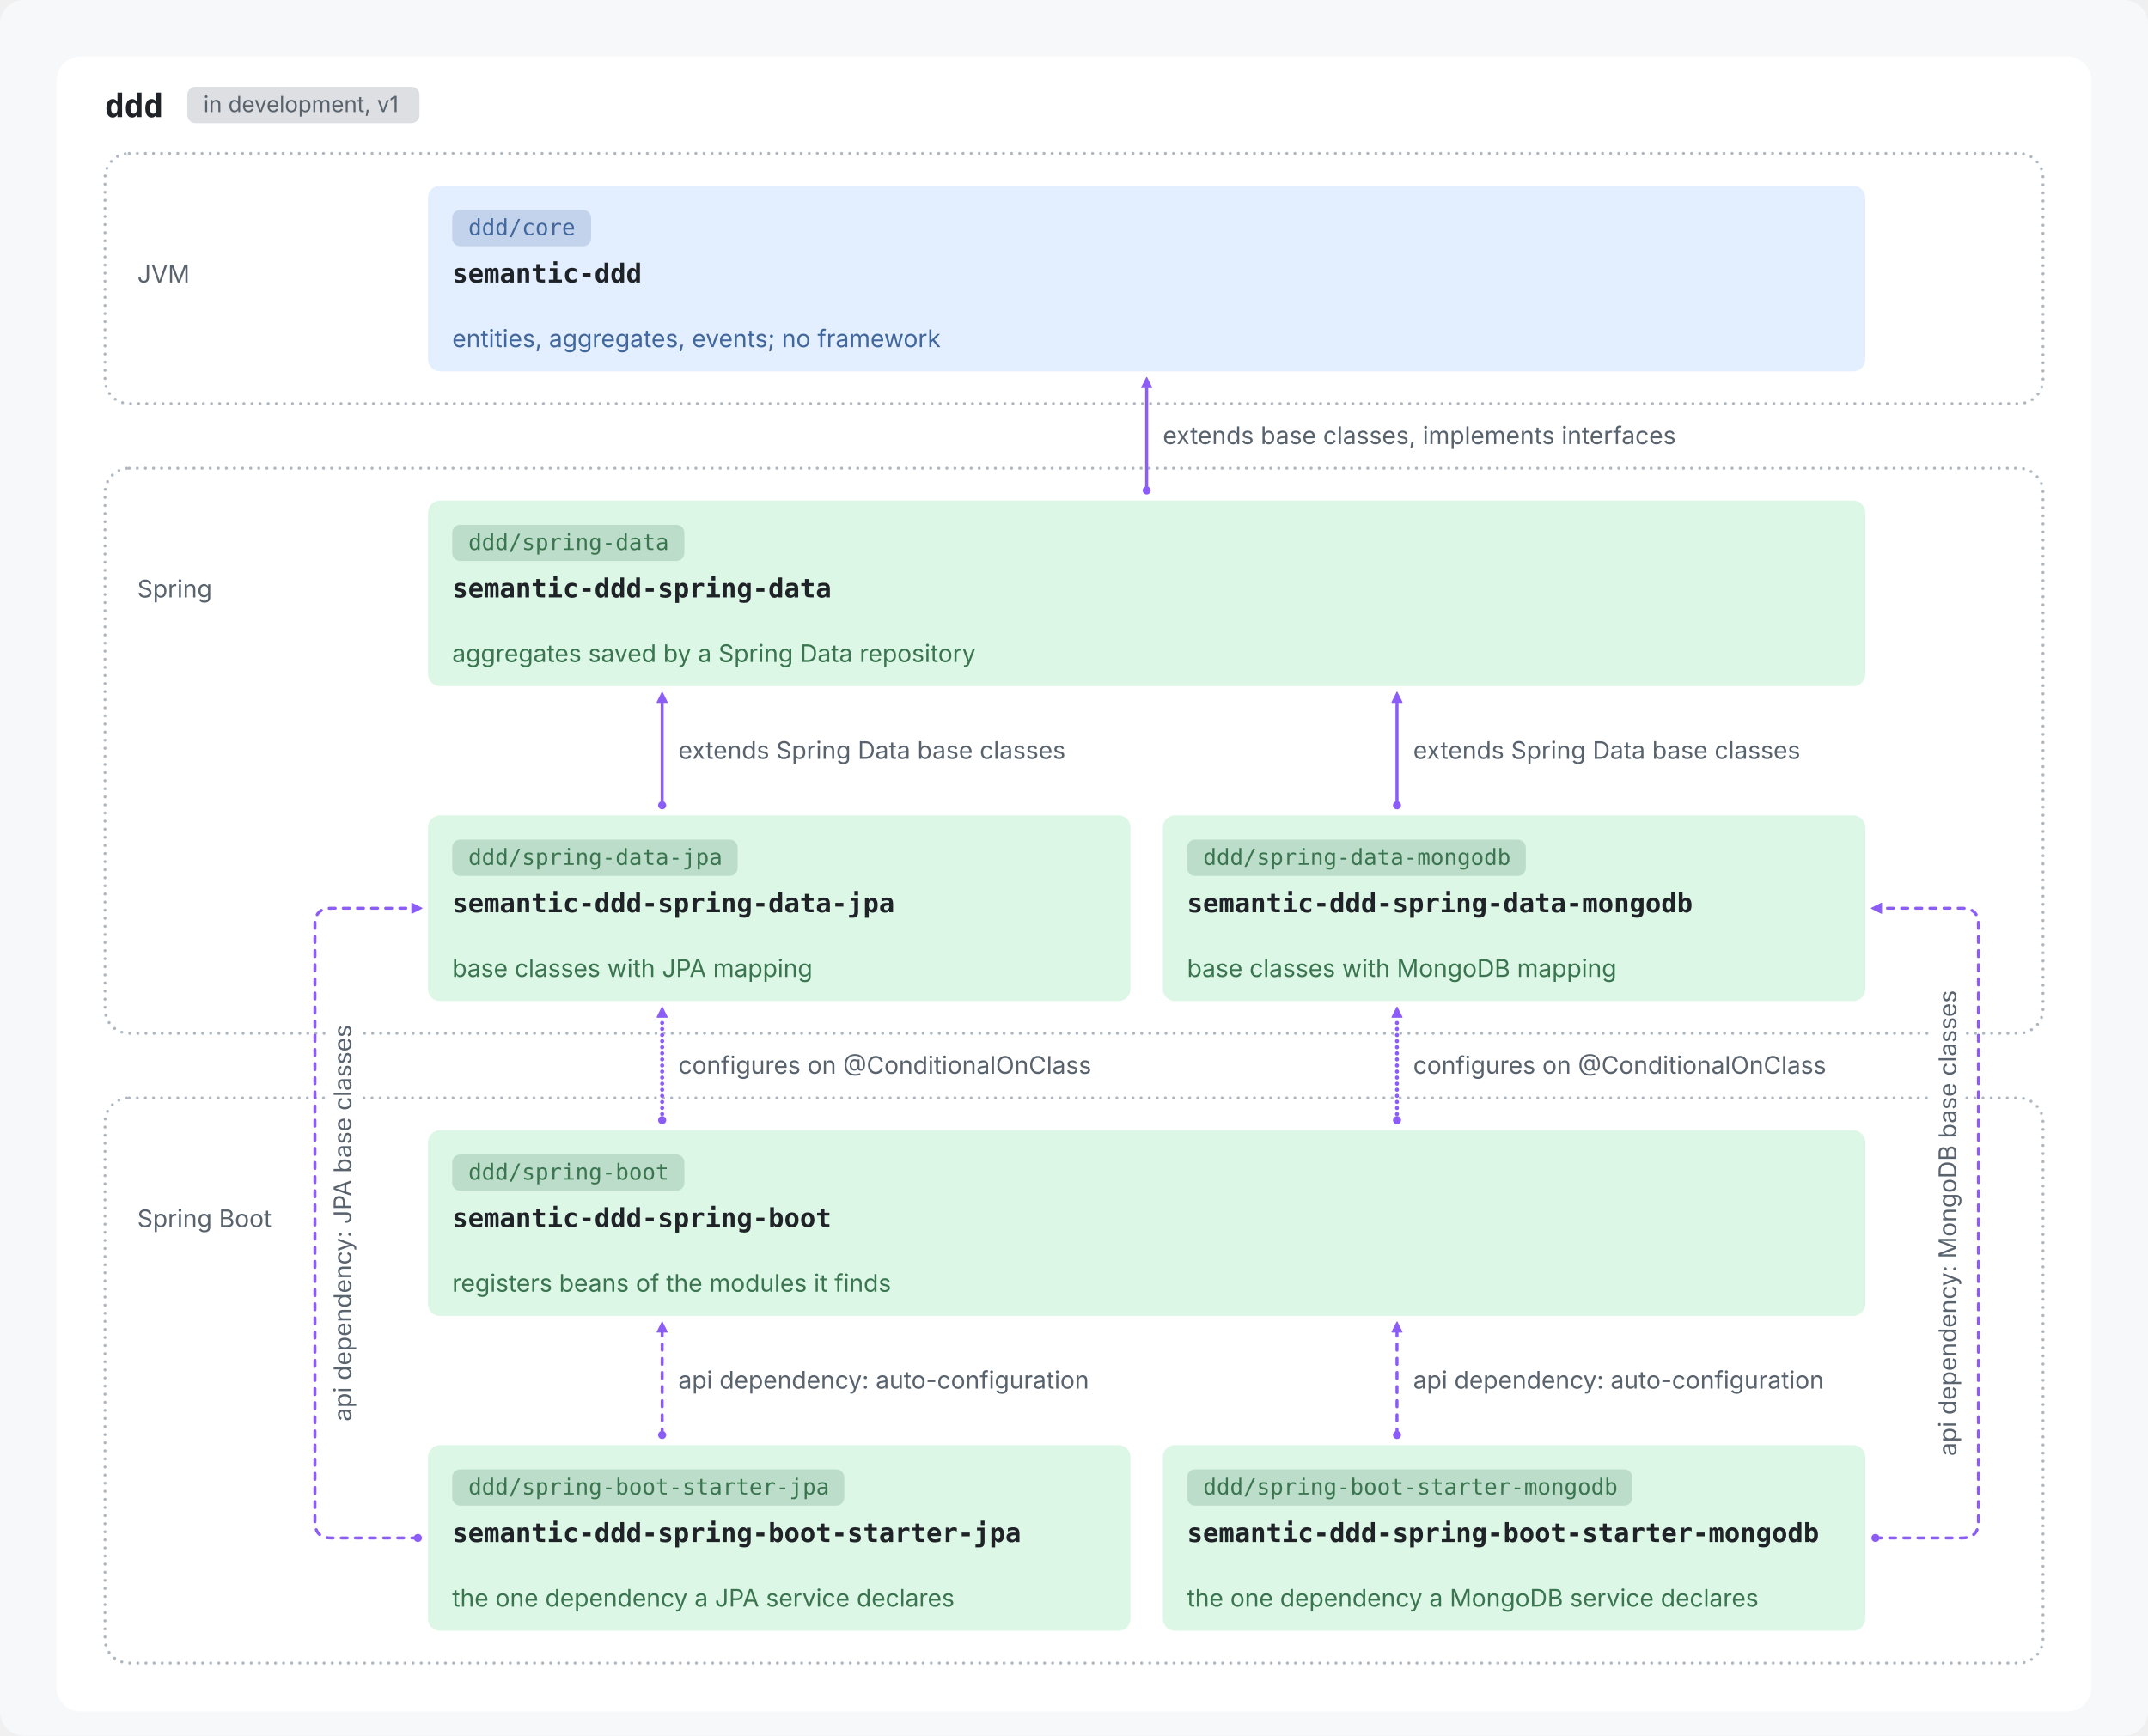
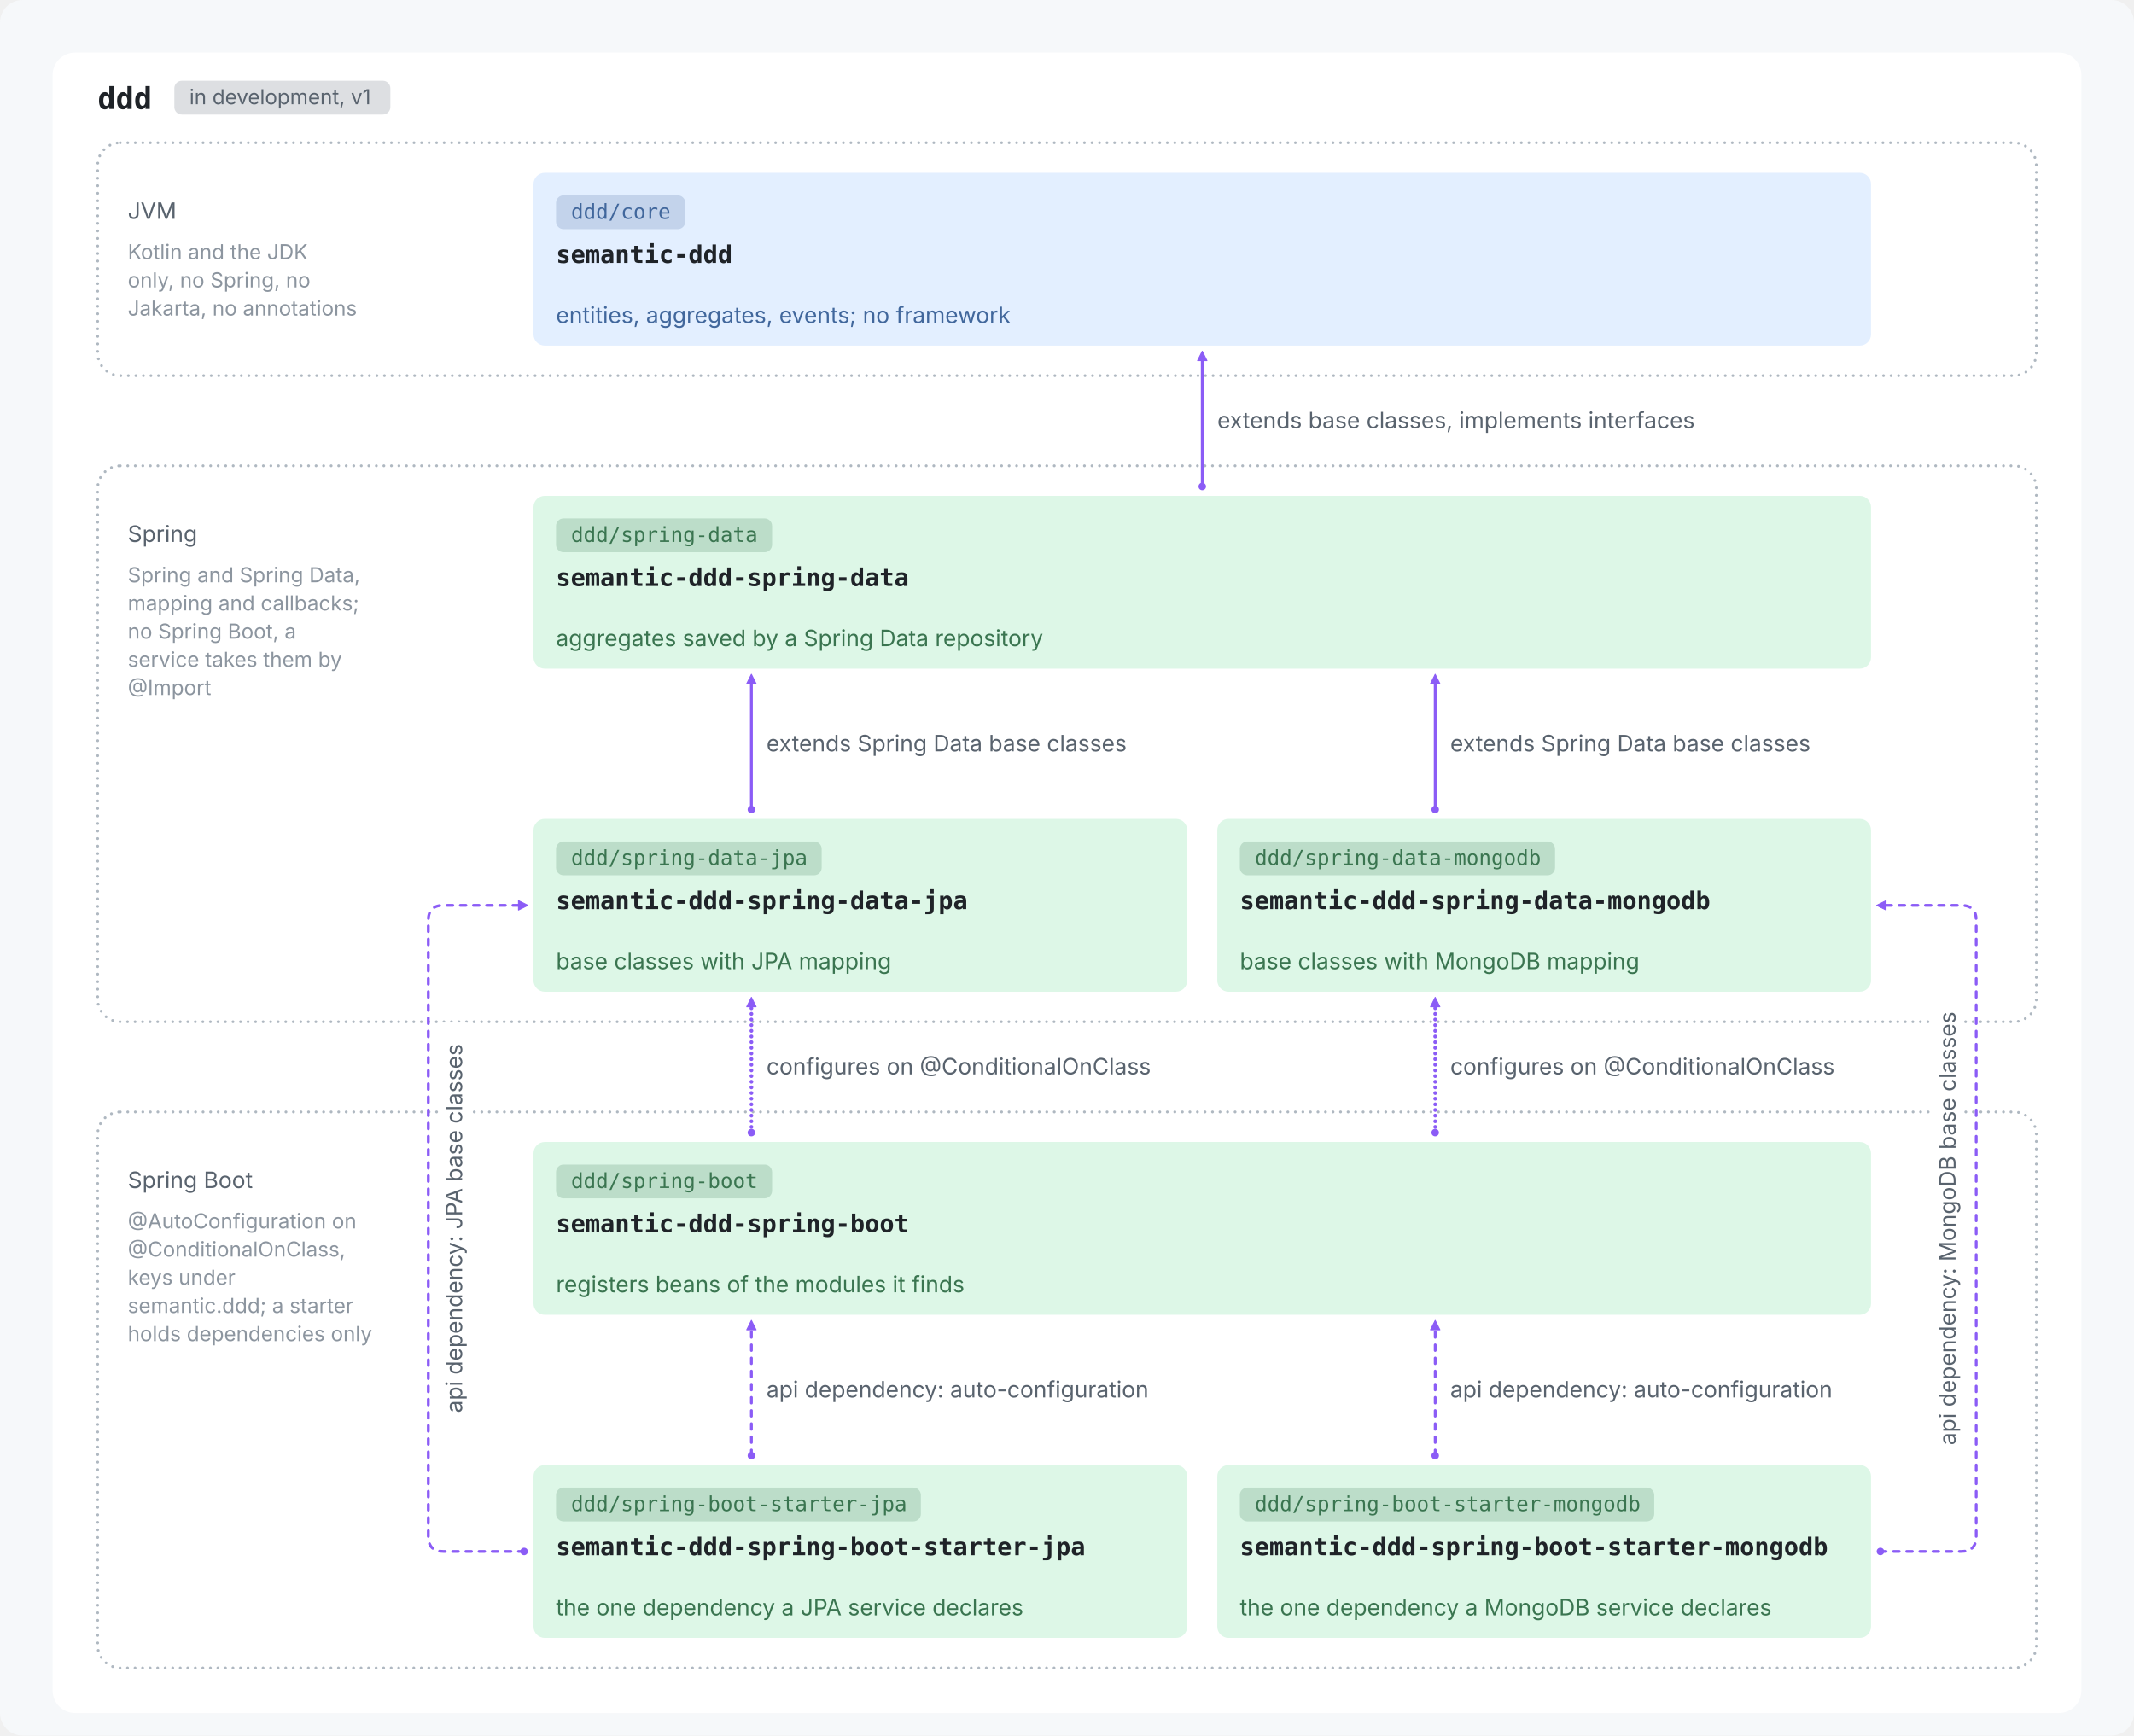
- <svg xmlns="http://www.w3.org/2000/svg" viewBox="0 0 1064 860" width="1064" height="860" role="img">
-   <rect width="1064" height="860" rx="12" fill="#F6F8FA" />
+ <svg xmlns="http://www.w3.org/2000/svg" viewBox="0 0 1136 924" width="1136" height="924" role="img">
+   <rect width="1136" height="924" rx="12" fill="#F6F8FA" />
  <g transform="translate(12,12)">
-     <rect x="16.0" y="16.0" width="1008.0" height="820.0" rx="12" fill="#FFFFFF" />
+     <rect x="16.0" y="16.0" width="1080.0" height="884.0" rx="12" fill="#FFFFFF" />
    <text x="40.0" y="46.0" font-family="ui-monospace, SFMono-Regular, 'SF Mono', Menlo, Consolas, monospace" font-size="16" font-weight="600" fill="#1F2328" text-anchor="start">ddd</text>
    <rect x="80.8" y="31.0" width="115.0" height="18" rx="4" fill="#59636E" fill-opacity="0.2" />
    <text x="88.8" y="43.5" font-family="-apple-system, BlinkMacSystemFont, 'Segoe UI', Inter, Helvetica, Arial, sans-serif" font-size="11" font-weight="400" fill="#59636E" text-anchor="start">in development, v1</text>
-     <rect x="40" y="64" width="960" height="124" rx="12" fill="none" stroke="#AFB8C1" stroke-width="1.5" stroke-linecap="round" stroke-dasharray="0.01 4" />
-     <text x="56.0" y="128.0" font-family="-apple-system, BlinkMacSystemFont, 'Segoe UI', Inter, Helvetica, Arial, sans-serif" font-size="12" font-weight="400" fill="#59636E" text-anchor="start">JVM</text>
-     <rect x="40" y="220" width="960" height="280" rx="12" fill="none" stroke="#AFB8C1" stroke-width="1.5" stroke-linecap="round" stroke-dasharray="0.01 4" />
-     <text x="56.0" y="284.0" font-family="-apple-system, BlinkMacSystemFont, 'Segoe UI', Inter, Helvetica, Arial, sans-serif" font-size="12" font-weight="400" fill="#59636E" text-anchor="start">Spring</text>
-     <rect x="40" y="532" width="960" height="280" rx="12" fill="none" stroke="#AFB8C1" stroke-width="1.5" stroke-linecap="round" stroke-dasharray="0.01 4" />
-     <text x="56.0" y="596.0" font-family="-apple-system, BlinkMacSystemFont, 'Segoe UI', Inter, Helvetica, Arial, sans-serif" font-size="12" font-weight="400" fill="#59636E" text-anchor="start">Spring Boot</text>
-     <rect x="200.0" y="80.0" width="712.0" height="92.0" rx="6" fill="#E3EFFF" />
-     <rect x="212.0" y="92.0" width="68.8" height="18" rx="4" fill="#41679C" fill-opacity="0.2" />
-     <text x="220.0" y="104.5" font-family="ui-monospace, SFMono-Regular, 'SF Mono', Menlo, Consolas, monospace" font-size="11" font-weight="400" fill="#41679C" text-anchor="start">ddd/core</text>
-     <text x="212.0" y="128.0" font-family="ui-monospace, SFMono-Regular, 'SF Mono', Menlo, Consolas, monospace" font-size="13" font-weight="600" fill="#1F2328" text-anchor="start">semantic-ddd</text>
-     <text x="212.0" y="160.0" font-family="-apple-system, BlinkMacSystemFont, 'Segoe UI', Inter, Helvetica, Arial, sans-serif" font-size="12" font-weight="400" fill="#41679C" text-anchor="start">entities, aggregates, events; no framework</text>
-     <rect x="200.0" y="236.0" width="712.0" height="92.0" rx="6" fill="#DDF7E7" />
-     <rect x="212.0" y="248.0" width="115.0" height="18" rx="4" fill="#3A7550" fill-opacity="0.2" />
-     <text x="220.0" y="260.5" font-family="ui-monospace, SFMono-Regular, 'SF Mono', Menlo, Consolas, monospace" font-size="11" font-weight="400" fill="#3A7550" text-anchor="start">ddd/spring-data</text>
-     <text x="212.0" y="284.0" font-family="ui-monospace, SFMono-Regular, 'SF Mono', Menlo, Consolas, monospace" font-size="13" font-weight="600" fill="#1F2328" text-anchor="start">semantic-ddd-spring-data</text>
-     <text x="212.0" y="316.0" font-family="-apple-system, BlinkMacSystemFont, 'Segoe UI', Inter, Helvetica, Arial, sans-serif" font-size="12" font-weight="400" fill="#3A7550" text-anchor="start">aggregates saved by a Spring Data repository</text>
-     <rect x="200.0" y="392.0" width="348.0" height="92.0" rx="6" fill="#DDF7E7" />
-     <rect x="212.0" y="404.0" width="141.4" height="18" rx="4" fill="#3A7550" fill-opacity="0.2" />
-     <text x="220.0" y="416.5" font-family="ui-monospace, SFMono-Regular, 'SF Mono', Menlo, Consolas, monospace" font-size="11" font-weight="400" fill="#3A7550" text-anchor="start">ddd/spring-data-jpa</text>
-     <text x="212.0" y="440.0" font-family="ui-monospace, SFMono-Regular, 'SF Mono', Menlo, Consolas, monospace" font-size="13" font-weight="600" fill="#1F2328" text-anchor="start">semantic-ddd-spring-data-jpa</text>
-     <text x="212.0" y="472.0" font-family="-apple-system, BlinkMacSystemFont, 'Segoe UI', Inter, Helvetica, Arial, sans-serif" font-size="12" font-weight="400" fill="#3A7550" text-anchor="start">base classes with JPA mapping</text>
-     <rect x="564.0" y="392.0" width="348.0" height="92.0" rx="6" fill="#DDF7E7" />
-     <rect x="576.0" y="404.0" width="167.8" height="18" rx="4" fill="#3A7550" fill-opacity="0.2" />
-     <text x="584.0" y="416.5" font-family="ui-monospace, SFMono-Regular, 'SF Mono', Menlo, Consolas, monospace" font-size="11" font-weight="400" fill="#3A7550" text-anchor="start">ddd/spring-data-mongodb</text>
-     <text x="576.0" y="440.0" font-family="ui-monospace, SFMono-Regular, 'SF Mono', Menlo, Consolas, monospace" font-size="13" font-weight="600" fill="#1F2328" text-anchor="start">semantic-ddd-spring-data-mongodb</text>
-     <text x="576.0" y="472.0" font-family="-apple-system, BlinkMacSystemFont, 'Segoe UI', Inter, Helvetica, Arial, sans-serif" font-size="12" font-weight="400" fill="#3A7550" text-anchor="start">base classes with MongoDB mapping</text>
-     <rect x="200.0" y="548.0" width="712.0" height="92.0" rx="6" fill="#DDF7E7" />
-     <rect x="212.0" y="560.0" width="115.0" height="18" rx="4" fill="#3A7550" fill-opacity="0.2" />
-     <text x="220.0" y="572.5" font-family="ui-monospace, SFMono-Regular, 'SF Mono', Menlo, Consolas, monospace" font-size="11" font-weight="400" fill="#3A7550" text-anchor="start">ddd/spring-boot</text>
-     <text x="212.0" y="596.0" font-family="ui-monospace, SFMono-Regular, 'SF Mono', Menlo, Consolas, monospace" font-size="13" font-weight="600" fill="#1F2328" text-anchor="start">semantic-ddd-spring-boot</text>
-     <text x="212.0" y="628.0" font-family="-apple-system, BlinkMacSystemFont, 'Segoe UI', Inter, Helvetica, Arial, sans-serif" font-size="12" font-weight="400" fill="#3A7550" text-anchor="start">registers beans of the modules it finds</text>
-     <rect x="200.0" y="704.0" width="348.0" height="92.0" rx="6" fill="#DDF7E7" />
-     <rect x="212.0" y="716.0" width="194.2" height="18" rx="4" fill="#3A7550" fill-opacity="0.2" />
-     <text x="220.0" y="728.5" font-family="ui-monospace, SFMono-Regular, 'SF Mono', Menlo, Consolas, monospace" font-size="11" font-weight="400" fill="#3A7550" text-anchor="start">ddd/spring-boot-starter-jpa</text>
-     <text x="212.0" y="752.0" font-family="ui-monospace, SFMono-Regular, 'SF Mono', Menlo, Consolas, monospace" font-size="13" font-weight="600" fill="#1F2328" text-anchor="start">semantic-ddd-spring-boot-starter-jpa</text>
-     <text x="212.0" y="784.0" font-family="-apple-system, BlinkMacSystemFont, 'Segoe UI', Inter, Helvetica, Arial, sans-serif" font-size="12" font-weight="400" fill="#3A7550" text-anchor="start">the one dependency a JPA service declares</text>
-     <rect x="564.0" y="704.0" width="348.0" height="92.0" rx="6" fill="#DDF7E7" />
-     <rect x="576.0" y="716.0" width="220.6" height="18" rx="4" fill="#3A7550" fill-opacity="0.2" />
-     <text x="584.0" y="728.5" font-family="ui-monospace, SFMono-Regular, 'SF Mono', Menlo, Consolas, monospace" font-size="11" font-weight="400" fill="#3A7550" text-anchor="start">ddd/spring-boot-starter-mongodb</text>
-     <text x="576.0" y="752.0" font-family="ui-monospace, SFMono-Regular, 'SF Mono', Menlo, Consolas, monospace" font-size="13" font-weight="600" fill="#1F2328" text-anchor="start">semantic-ddd-spring-boot-starter-mongodb</text>
-     <text x="576.0" y="784.0" font-family="-apple-system, BlinkMacSystemFont, 'Segoe UI', Inter, Helvetica, Arial, sans-serif" font-size="12" font-weight="400" fill="#3A7550" text-anchor="start">the one dependency a MongoDB service declares</text>
-     <circle cx="556.0" cy="231" r="2" fill="#8B5CF6" />
-     <path d="M556.0,175 L558.5,180.0 L553.5,180.0 Z" fill="#8B5CF6" stroke="#8B5CF6" stroke-width="0.5" stroke-linejoin="round" />
-     <path d="M556.0,231 L556.0,180" stroke="#8B5CF6" stroke-width="1.5" fill="none" stroke-linecap="round" stroke-linejoin="round" />
-     <circle cx="316.0" cy="387" r="2" fill="#8B5CF6" />
-     <path d="M316.0,331 L318.5,336.0 L313.5,336.0 Z" fill="#8B5CF6" stroke="#8B5CF6" stroke-width="0.5" stroke-linejoin="round" />
-     <path d="M316.0,387 L316.0,336" stroke="#8B5CF6" stroke-width="1.5" fill="none" stroke-linecap="round" stroke-linejoin="round" />
-     <circle cx="680.0" cy="387" r="2" fill="#8B5CF6" />
-     <path d="M680.0,331 L682.5,336.0 L677.5,336.0 Z" fill="#8B5CF6" stroke="#8B5CF6" stroke-width="0.5" stroke-linejoin="round" />
-     <path d="M680.0,387 L680.0,336" stroke="#8B5CF6" stroke-width="1.5" fill="none" stroke-linecap="round" stroke-linejoin="round" />
-     <circle cx="316.0" cy="543" r="2" fill="#8B5CF6" />
-     <path d="M316.0,487 L318.5,492.0 L313.5,492.0 Z" fill="#8B5CF6" stroke="#8B5CF6" stroke-width="0.5" stroke-linejoin="round" />
-     <path d="M316.0,543 L316.0,492" stroke="#8B5CF6" stroke-width="2" fill="none" stroke-linecap="round" stroke-linejoin="round" stroke-dasharray="0.01 3" />
-     <circle cx="680.0" cy="543" r="2" fill="#8B5CF6" />
-     <path d="M680.0,487 L682.5,492.0 L677.5,492.0 Z" fill="#8B5CF6" stroke="#8B5CF6" stroke-width="0.5" stroke-linejoin="round" />
-     <path d="M680.0,543 L680.0,492" stroke="#8B5CF6" stroke-width="2" fill="none" stroke-linecap="round" stroke-linejoin="round" stroke-dasharray="0.01 3" />
-     <circle cx="316.0" cy="699" r="2" fill="#8B5CF6" />
-     <path d="M316.0,643 L318.5,648.0 L313.5,648.0 Z" fill="#8B5CF6" stroke="#8B5CF6" stroke-width="0.5" stroke-linejoin="round" />
-     <path d="M316.0,699 L316.0,648" stroke="#8B5CF6" stroke-width="1.5" fill="none" stroke-linecap="round" stroke-linejoin="round" stroke-dasharray="3 4" />
-     <circle cx="680.0" cy="699" r="2" fill="#8B5CF6" />
-     <path d="M680.0,643 L682.5,648.0 L677.5,648.0 Z" fill="#8B5CF6" stroke="#8B5CF6" stroke-width="0.5" stroke-linejoin="round" />
-     <path d="M680.0,699 L680.0,648" stroke="#8B5CF6" stroke-width="1.5" fill="none" stroke-linecap="round" stroke-linejoin="round" stroke-dasharray="3 4" />
-     <circle cx="195" cy="750.0" r="2" fill="#8B5CF6" />
-     <path d="M197,438.0 L192.0,440.5 L192.0,435.5 Z" fill="#8B5CF6" stroke="#8B5CF6" stroke-width="0.5" stroke-linejoin="round" />
-     <path d="M195,750.0 L152,750.0 Q144,750.0 144,742.0 L144,446.0 Q144,438.0 152,438.0 L192,438.0" stroke="#8B5CF6" stroke-width="1.5" fill="none" stroke-linecap="round" stroke-linejoin="round" stroke-dasharray="3 4" />
-     <circle cx="917" cy="750.0" r="2" fill="#8B5CF6" />
-     <path d="M915,438.0 L920.0,435.5 L920.0,440.5 Z" fill="#8B5CF6" stroke="#8B5CF6" stroke-width="0.5" stroke-linejoin="round" />
-     <path d="M917,750.0 L960,750.0 Q968,750.0 968,742.0 L968,446.0 Q968,438.0 960,438.0 L920,438.0" stroke="#8B5CF6" stroke-width="1.5" fill="none" stroke-linecap="round" stroke-linejoin="round" stroke-dasharray="3 4" />
-     <text x="564.0" y="208.0" font-family="-apple-system, BlinkMacSystemFont, 'Segoe UI', Inter, Helvetica, Arial, sans-serif" font-size="12" font-weight="400" fill="#59636E" text-anchor="start">extends base classes, implements interfaces</text>
-     <text x="324.0" y="364.0" font-family="-apple-system, BlinkMacSystemFont, 'Segoe UI', Inter, Helvetica, Arial, sans-serif" font-size="12" font-weight="400" fill="#59636E" text-anchor="start">extends Spring Data base classes</text>
-     <text x="688.0" y="364.0" font-family="-apple-system, BlinkMacSystemFont, 'Segoe UI', Inter, Helvetica, Arial, sans-serif" font-size="12" font-weight="400" fill="#59636E" text-anchor="start">extends Spring Data base classes</text>
-     <text x="324.0" y="520.0" font-family="-apple-system, BlinkMacSystemFont, 'Segoe UI', Inter, Helvetica, Arial, sans-serif" font-size="12" font-weight="400" fill="#59636E" text-anchor="start">configures on @ConditionalOnClass</text>
-     <text x="688.0" y="520.0" font-family="-apple-system, BlinkMacSystemFont, 'Segoe UI', Inter, Helvetica, Arial, sans-serif" font-size="12" font-weight="400" fill="#59636E" text-anchor="start">configures on @ConditionalOnClass</text>
-     <text x="324.0" y="676.0" font-family="-apple-system, BlinkMacSystemFont, 'Segoe UI', Inter, Helvetica, Arial, sans-serif" font-size="12" font-weight="400" fill="#59636E" text-anchor="start">api dependency: auto-configuration</text>
-     <text x="688.0" y="676.0" font-family="-apple-system, BlinkMacSystemFont, 'Segoe UI', Inter, Helvetica, Arial, sans-serif" font-size="12" font-weight="400" fill="#59636E" text-anchor="start">api dependency: auto-configuration</text>
-     <g transform="rotate(-90 162 594.0)">
-       <rect x="52.4" y="582.0" width="219.2" height="16.0" rx="2" fill="#FFFFFF" />
-       <text x="162.0" y="594.0" font-family="-apple-system, BlinkMacSystemFont, 'Segoe UI', Inter, Helvetica, Arial, sans-serif" font-size="12" font-weight="400" fill="#59636E" text-anchor="middle">api dependency: JPA base classes</text>
+     <rect x="40" y="64" width="1032" height="124" rx="12" fill="none" stroke="#AFB8C1" stroke-width="1.5" stroke-linecap="round" stroke-dasharray="0.01 4" />
+     <text x="56.0" y="104.5" font-family="-apple-system, BlinkMacSystemFont, 'Segoe UI', Inter, Helvetica, Arial, sans-serif" font-size="12" font-weight="400" fill="#59636E" text-anchor="start">JVM</text>
+     <text x="56.0" y="126.0" font-family="-apple-system, BlinkMacSystemFont, 'Segoe UI', Inter, Helvetica, Arial, sans-serif" font-size="11" font-weight="400" fill="#8C959F" text-anchor="start">Kotlin and the JDK</text>
+     <text x="56.0" y="141.0" font-family="-apple-system, BlinkMacSystemFont, 'Segoe UI', Inter, Helvetica, Arial, sans-serif" font-size="11" font-weight="400" fill="#8C959F" text-anchor="start">only, no Spring, no</text>
+     <text x="56.0" y="156.0" font-family="-apple-system, BlinkMacSystemFont, 'Segoe UI', Inter, Helvetica, Arial, sans-serif" font-size="11" font-weight="400" fill="#8C959F" text-anchor="start">Jakarta, no annotations</text>
+     <rect x="40" y="236" width="1032" height="296" rx="12" fill="none" stroke="#AFB8C1" stroke-width="1.5" stroke-linecap="round" stroke-dasharray="0.01 4" />
+     <text x="56.0" y="276.5" font-family="-apple-system, BlinkMacSystemFont, 'Segoe UI', Inter, Helvetica, Arial, sans-serif" font-size="12" font-weight="400" fill="#59636E" text-anchor="start">Spring</text>
+     <text x="56.0" y="298.0" font-family="-apple-system, BlinkMacSystemFont, 'Segoe UI', Inter, Helvetica, Arial, sans-serif" font-size="11" font-weight="400" fill="#8C959F" text-anchor="start">Spring and Spring Data,</text>
+     <text x="56.0" y="313.0" font-family="-apple-system, BlinkMacSystemFont, 'Segoe UI', Inter, Helvetica, Arial, sans-serif" font-size="11" font-weight="400" fill="#8C959F" text-anchor="start">mapping and callbacks;</text>
+     <text x="56.0" y="328.0" font-family="-apple-system, BlinkMacSystemFont, 'Segoe UI', Inter, Helvetica, Arial, sans-serif" font-size="11" font-weight="400" fill="#8C959F" text-anchor="start">no Spring Boot, a</text>
+     <text x="56.0" y="343.0" font-family="-apple-system, BlinkMacSystemFont, 'Segoe UI', Inter, Helvetica, Arial, sans-serif" font-size="11" font-weight="400" fill="#8C959F" text-anchor="start">service takes them by</text>
+     <text x="56.0" y="358.0" font-family="-apple-system, BlinkMacSystemFont, 'Segoe UI', Inter, Helvetica, Arial, sans-serif" font-size="11" font-weight="400" fill="#8C959F" text-anchor="start">@Import</text>
+     <rect x="40" y="580" width="1032" height="296" rx="12" fill="none" stroke="#AFB8C1" stroke-width="1.5" stroke-linecap="round" stroke-dasharray="0.01 4" />
+     <text x="56.0" y="620.5" font-family="-apple-system, BlinkMacSystemFont, 'Segoe UI', Inter, Helvetica, Arial, sans-serif" font-size="12" font-weight="400" fill="#59636E" text-anchor="start">Spring Boot</text>
+     <text x="56.0" y="642.0" font-family="-apple-system, BlinkMacSystemFont, 'Segoe UI', Inter, Helvetica, Arial, sans-serif" font-size="11" font-weight="400" fill="#8C959F" text-anchor="start">@AutoConfiguration on</text>
+     <text x="56.0" y="657.0" font-family="-apple-system, BlinkMacSystemFont, 'Segoe UI', Inter, Helvetica, Arial, sans-serif" font-size="11" font-weight="400" fill="#8C959F" text-anchor="start">@ConditionalOnClass,</text>
+     <text x="56.0" y="672.0" font-family="-apple-system, BlinkMacSystemFont, 'Segoe UI', Inter, Helvetica, Arial, sans-serif" font-size="11" font-weight="400" fill="#8C959F" text-anchor="start">keys under</text>
+     <text x="56.0" y="687.0" font-family="-apple-system, BlinkMacSystemFont, 'Segoe UI', Inter, Helvetica, Arial, sans-serif" font-size="11" font-weight="400" fill="#8C959F" text-anchor="start">semantic.ddd; a starter</text>
+     <text x="56.0" y="702.0" font-family="-apple-system, BlinkMacSystemFont, 'Segoe UI', Inter, Helvetica, Arial, sans-serif" font-size="11" font-weight="400" fill="#8C959F" text-anchor="start">holds dependencies only</text>
+     <rect x="272.0" y="80.0" width="712.0" height="92.0" rx="6" fill="#E3EFFF" />
+     <rect x="284.0" y="92.0" width="68.8" height="18" rx="4" fill="#41679C" fill-opacity="0.2" />
+     <text x="292.0" y="104.5" font-family="ui-monospace, SFMono-Regular, 'SF Mono', Menlo, Consolas, monospace" font-size="11" font-weight="400" fill="#41679C" text-anchor="start">ddd/core</text>
+     <text x="284.0" y="128.0" font-family="ui-monospace, SFMono-Regular, 'SF Mono', Menlo, Consolas, monospace" font-size="13" font-weight="600" fill="#1F2328" text-anchor="start">semantic-ddd</text>
+     <text x="284.0" y="160.0" font-family="-apple-system, BlinkMacSystemFont, 'Segoe UI', Inter, Helvetica, Arial, sans-serif" font-size="12" font-weight="400" fill="#41679C" text-anchor="start">entities, aggregates, events; no framework</text>
+     <rect x="272.0" y="252.0" width="712.0" height="92.0" rx="6" fill="#DDF7E7" />
+     <rect x="284.0" y="264.0" width="115.0" height="18" rx="4" fill="#3A7550" fill-opacity="0.2" />
+     <text x="292.0" y="276.5" font-family="ui-monospace, SFMono-Regular, 'SF Mono', Menlo, Consolas, monospace" font-size="11" font-weight="400" fill="#3A7550" text-anchor="start">ddd/spring-data</text>
+     <text x="284.0" y="300.0" font-family="ui-monospace, SFMono-Regular, 'SF Mono', Menlo, Consolas, monospace" font-size="13" font-weight="600" fill="#1F2328" text-anchor="start">semantic-ddd-spring-data</text>
+     <text x="284.0" y="332.0" font-family="-apple-system, BlinkMacSystemFont, 'Segoe UI', Inter, Helvetica, Arial, sans-serif" font-size="12" font-weight="400" fill="#3A7550" text-anchor="start">aggregates saved by a Spring Data repository</text>
+     <rect x="272.0" y="424.0" width="348.0" height="92.0" rx="6" fill="#DDF7E7" />
+     <rect x="284.0" y="436.0" width="141.4" height="18" rx="4" fill="#3A7550" fill-opacity="0.2" />
+     <text x="292.0" y="448.5" font-family="ui-monospace, SFMono-Regular, 'SF Mono', Menlo, Consolas, monospace" font-size="11" font-weight="400" fill="#3A7550" text-anchor="start">ddd/spring-data-jpa</text>
+     <text x="284.0" y="472.0" font-family="ui-monospace, SFMono-Regular, 'SF Mono', Menlo, Consolas, monospace" font-size="13" font-weight="600" fill="#1F2328" text-anchor="start">semantic-ddd-spring-data-jpa</text>
+     <text x="284.0" y="504.0" font-family="-apple-system, BlinkMacSystemFont, 'Segoe UI', Inter, Helvetica, Arial, sans-serif" font-size="12" font-weight="400" fill="#3A7550" text-anchor="start">base classes with JPA mapping</text>
+     <rect x="636.0" y="424.0" width="348.0" height="92.0" rx="6" fill="#DDF7E7" />
+     <rect x="648.0" y="436.0" width="167.8" height="18" rx="4" fill="#3A7550" fill-opacity="0.2" />
+     <text x="656.0" y="448.5" font-family="ui-monospace, SFMono-Regular, 'SF Mono', Menlo, Consolas, monospace" font-size="11" font-weight="400" fill="#3A7550" text-anchor="start">ddd/spring-data-mongodb</text>
+     <text x="648.0" y="472.0" font-family="ui-monospace, SFMono-Regular, 'SF Mono', Menlo, Consolas, monospace" font-size="13" font-weight="600" fill="#1F2328" text-anchor="start">semantic-ddd-spring-data-mongodb</text>
+     <text x="648.0" y="504.0" font-family="-apple-system, BlinkMacSystemFont, 'Segoe UI', Inter, Helvetica, Arial, sans-serif" font-size="12" font-weight="400" fill="#3A7550" text-anchor="start">base classes with MongoDB mapping</text>
+     <rect x="272.0" y="596.0" width="712.0" height="92.0" rx="6" fill="#DDF7E7" />
+     <rect x="284.0" y="608.0" width="115.0" height="18" rx="4" fill="#3A7550" fill-opacity="0.2" />
+     <text x="292.0" y="620.5" font-family="ui-monospace, SFMono-Regular, 'SF Mono', Menlo, Consolas, monospace" font-size="11" font-weight="400" fill="#3A7550" text-anchor="start">ddd/spring-boot</text>
+     <text x="284.0" y="644.0" font-family="ui-monospace, SFMono-Regular, 'SF Mono', Menlo, Consolas, monospace" font-size="13" font-weight="600" fill="#1F2328" text-anchor="start">semantic-ddd-spring-boot</text>
+     <text x="284.0" y="676.0" font-family="-apple-system, BlinkMacSystemFont, 'Segoe UI', Inter, Helvetica, Arial, sans-serif" font-size="12" font-weight="400" fill="#3A7550" text-anchor="start">registers beans of the modules it finds</text>
+     <rect x="272.0" y="768.0" width="348.0" height="92.0" rx="6" fill="#DDF7E7" />
+     <rect x="284.0" y="780.0" width="194.2" height="18" rx="4" fill="#3A7550" fill-opacity="0.2" />
+     <text x="292.0" y="792.5" font-family="ui-monospace, SFMono-Regular, 'SF Mono', Menlo, Consolas, monospace" font-size="11" font-weight="400" fill="#3A7550" text-anchor="start">ddd/spring-boot-starter-jpa</text>
+     <text x="284.0" y="816.0" font-family="ui-monospace, SFMono-Regular, 'SF Mono', Menlo, Consolas, monospace" font-size="13" font-weight="600" fill="#1F2328" text-anchor="start">semantic-ddd-spring-boot-starter-jpa</text>
+     <text x="284.0" y="848.0" font-family="-apple-system, BlinkMacSystemFont, 'Segoe UI', Inter, Helvetica, Arial, sans-serif" font-size="12" font-weight="400" fill="#3A7550" text-anchor="start">the one dependency a JPA service declares</text>
+     <rect x="636.0" y="768.0" width="348.0" height="92.0" rx="6" fill="#DDF7E7" />
+     <rect x="648.0" y="780.0" width="220.6" height="18" rx="4" fill="#3A7550" fill-opacity="0.2" />
+     <text x="656.0" y="792.5" font-family="ui-monospace, SFMono-Regular, 'SF Mono', Menlo, Consolas, monospace" font-size="11" font-weight="400" fill="#3A7550" text-anchor="start">ddd/spring-boot-starter-mongodb</text>
+     <text x="648.0" y="816.0" font-family="ui-monospace, SFMono-Regular, 'SF Mono', Menlo, Consolas, monospace" font-size="13" font-weight="600" fill="#1F2328" text-anchor="start">semantic-ddd-spring-boot-starter-mongodb</text>
+     <text x="648.0" y="848.0" font-family="-apple-system, BlinkMacSystemFont, 'Segoe UI', Inter, Helvetica, Arial, sans-serif" font-size="12" font-weight="400" fill="#3A7550" text-anchor="start">the one dependency a MongoDB service declares</text>
+     <circle cx="628.0" cy="247" r="2" fill="#8B5CF6" />
+     <path d="M628.0,175 L630.5,180.0 L625.5,180.0 Z" fill="#8B5CF6" stroke="#8B5CF6" stroke-width="0.5" stroke-linejoin="round" />
+     <path d="M628.0,247 L628.0,180" stroke="#8B5CF6" stroke-width="1.5" fill="none" stroke-linecap="round" stroke-linejoin="round" />
+     <circle cx="388.0" cy="419" r="2" fill="#8B5CF6" />
+     <path d="M388.0,347 L390.5,352.0 L385.5,352.0 Z" fill="#8B5CF6" stroke="#8B5CF6" stroke-width="0.5" stroke-linejoin="round" />
+     <path d="M388.0,419 L388.0,352" stroke="#8B5CF6" stroke-width="1.5" fill="none" stroke-linecap="round" stroke-linejoin="round" />
+     <circle cx="752.0" cy="419" r="2" fill="#8B5CF6" />
+     <path d="M752.0,347 L754.5,352.0 L749.5,352.0 Z" fill="#8B5CF6" stroke="#8B5CF6" stroke-width="0.5" stroke-linejoin="round" />
+     <path d="M752.0,419 L752.0,352" stroke="#8B5CF6" stroke-width="1.5" fill="none" stroke-linecap="round" stroke-linejoin="round" />
+     <circle cx="388.0" cy="591" r="2" fill="#8B5CF6" />
+     <path d="M388.0,519 L390.5,524.0 L385.5,524.0 Z" fill="#8B5CF6" stroke="#8B5CF6" stroke-width="0.5" stroke-linejoin="round" />
+     <path d="M388.0,591 L388.0,524" stroke="#8B5CF6" stroke-width="2" fill="none" stroke-linecap="round" stroke-linejoin="round" stroke-dasharray="0.01 3" />
+     <circle cx="752.0" cy="591" r="2" fill="#8B5CF6" />
+     <path d="M752.0,519 L754.5,524.0 L749.5,524.0 Z" fill="#8B5CF6" stroke="#8B5CF6" stroke-width="0.5" stroke-linejoin="round" />
+     <path d="M752.0,591 L752.0,524" stroke="#8B5CF6" stroke-width="2" fill="none" stroke-linecap="round" stroke-linejoin="round" stroke-dasharray="0.01 3" />
+     <circle cx="388.0" cy="763" r="2" fill="#8B5CF6" />
+     <path d="M388.0,691 L390.5,696.0 L385.5,696.0 Z" fill="#8B5CF6" stroke="#8B5CF6" stroke-width="0.5" stroke-linejoin="round" />
+     <path d="M388.0,763 L388.0,696" stroke="#8B5CF6" stroke-width="1.5" fill="none" stroke-linecap="round" stroke-linejoin="round" stroke-dasharray="3 4" />
+     <circle cx="752.0" cy="763" r="2" fill="#8B5CF6" />
+     <path d="M752.0,691 L754.5,696.0 L749.5,696.0 Z" fill="#8B5CF6" stroke="#8B5CF6" stroke-width="0.5" stroke-linejoin="round" />
+     <path d="M752.0,763 L752.0,696" stroke="#8B5CF6" stroke-width="1.5" fill="none" stroke-linecap="round" stroke-linejoin="round" stroke-dasharray="3 4" />
+     <circle cx="267" cy="814.0" r="2" fill="#8B5CF6" />
+     <path d="M269,470.0 L264.0,472.5 L264.0,467.5 Z" fill="#8B5CF6" stroke="#8B5CF6" stroke-width="0.5" stroke-linejoin="round" />
+     <path d="M267,814.0 L224,814.0 Q216,814.0 216,806.0 L216,478.0 Q216,470.0 224,470.0 L264,470.0" stroke="#8B5CF6" stroke-width="1.5" fill="none" stroke-linecap="round" stroke-linejoin="round" stroke-dasharray="3 4" />
+     <circle cx="989" cy="814.0" r="2" fill="#8B5CF6" />
+     <path d="M987,470.0 L992.0,467.5 L992.0,472.5 Z" fill="#8B5CF6" stroke="#8B5CF6" stroke-width="0.5" stroke-linejoin="round" />
+     <path d="M989,814.0 L1032,814.0 Q1040,814.0 1040,806.0 L1040,478.0 Q1040,470.0 1032,470.0 L992,470.0" stroke="#8B5CF6" stroke-width="1.5" fill="none" stroke-linecap="round" stroke-linejoin="round" stroke-dasharray="3 4" />
+     <text x="636.0" y="216.0" font-family="-apple-system, BlinkMacSystemFont, 'Segoe UI', Inter, Helvetica, Arial, sans-serif" font-size="12" font-weight="400" fill="#59636E" text-anchor="start">extends base classes, implements interfaces</text>
+     <text x="396.0" y="388.0" font-family="-apple-system, BlinkMacSystemFont, 'Segoe UI', Inter, Helvetica, Arial, sans-serif" font-size="12" font-weight="400" fill="#59636E" text-anchor="start">extends Spring Data base classes</text>
+     <text x="760.0" y="388.0" font-family="-apple-system, BlinkMacSystemFont, 'Segoe UI', Inter, Helvetica, Arial, sans-serif" font-size="12" font-weight="400" fill="#59636E" text-anchor="start">extends Spring Data base classes</text>
+     <text x="396.0" y="560.0" font-family="-apple-system, BlinkMacSystemFont, 'Segoe UI', Inter, Helvetica, Arial, sans-serif" font-size="12" font-weight="400" fill="#59636E" text-anchor="start">configures on @ConditionalOnClass</text>
+     <text x="760.0" y="560.0" font-family="-apple-system, BlinkMacSystemFont, 'Segoe UI', Inter, Helvetica, Arial, sans-serif" font-size="12" font-weight="400" fill="#59636E" text-anchor="start">configures on @ConditionalOnClass</text>
+     <text x="396.0" y="732.0" font-family="-apple-system, BlinkMacSystemFont, 'Segoe UI', Inter, Helvetica, Arial, sans-serif" font-size="12" font-weight="400" fill="#59636E" text-anchor="start">api dependency: auto-configuration</text>
+     <text x="760.0" y="732.0" font-family="-apple-system, BlinkMacSystemFont, 'Segoe UI', Inter, Helvetica, Arial, sans-serif" font-size="12" font-weight="400" fill="#59636E" text-anchor="start">api dependency: auto-configuration</text>
+     <g transform="rotate(-90 234 642.0)">
+       <rect x="124.4" y="630.0" width="219.2" height="16.0" rx="2" fill="#FFFFFF" />
+       <text x="234.0" y="642.0" font-family="-apple-system, BlinkMacSystemFont, 'Segoe UI', Inter, Helvetica, Arial, sans-serif" font-size="12" font-weight="400" fill="#59636E" text-anchor="middle">api dependency: JPA base classes</text>
    </g>
-     <g transform="rotate(-90 957 594.0)">
-       <rect x="834.2" y="582.0" width="245.6" height="16.0" rx="2" fill="#FFFFFF" />
-       <text x="957.0" y="594.0" font-family="-apple-system, BlinkMacSystemFont, 'Segoe UI', Inter, Helvetica, Arial, sans-serif" font-size="12" font-weight="400" fill="#59636E" text-anchor="middle">api dependency: MongoDB base classes</text>
+     <g transform="rotate(-90 1029 642.0)">
+       <rect x="906.2" y="630.0" width="245.6" height="16.0" rx="2" fill="#FFFFFF" />
+       <text x="1029.0" y="642.0" font-family="-apple-system, BlinkMacSystemFont, 'Segoe UI', Inter, Helvetica, Arial, sans-serif" font-size="12" font-weight="400" fill="#59636E" text-anchor="middle">api dependency: MongoDB base classes</text>
    </g>
  </g>
</svg>
